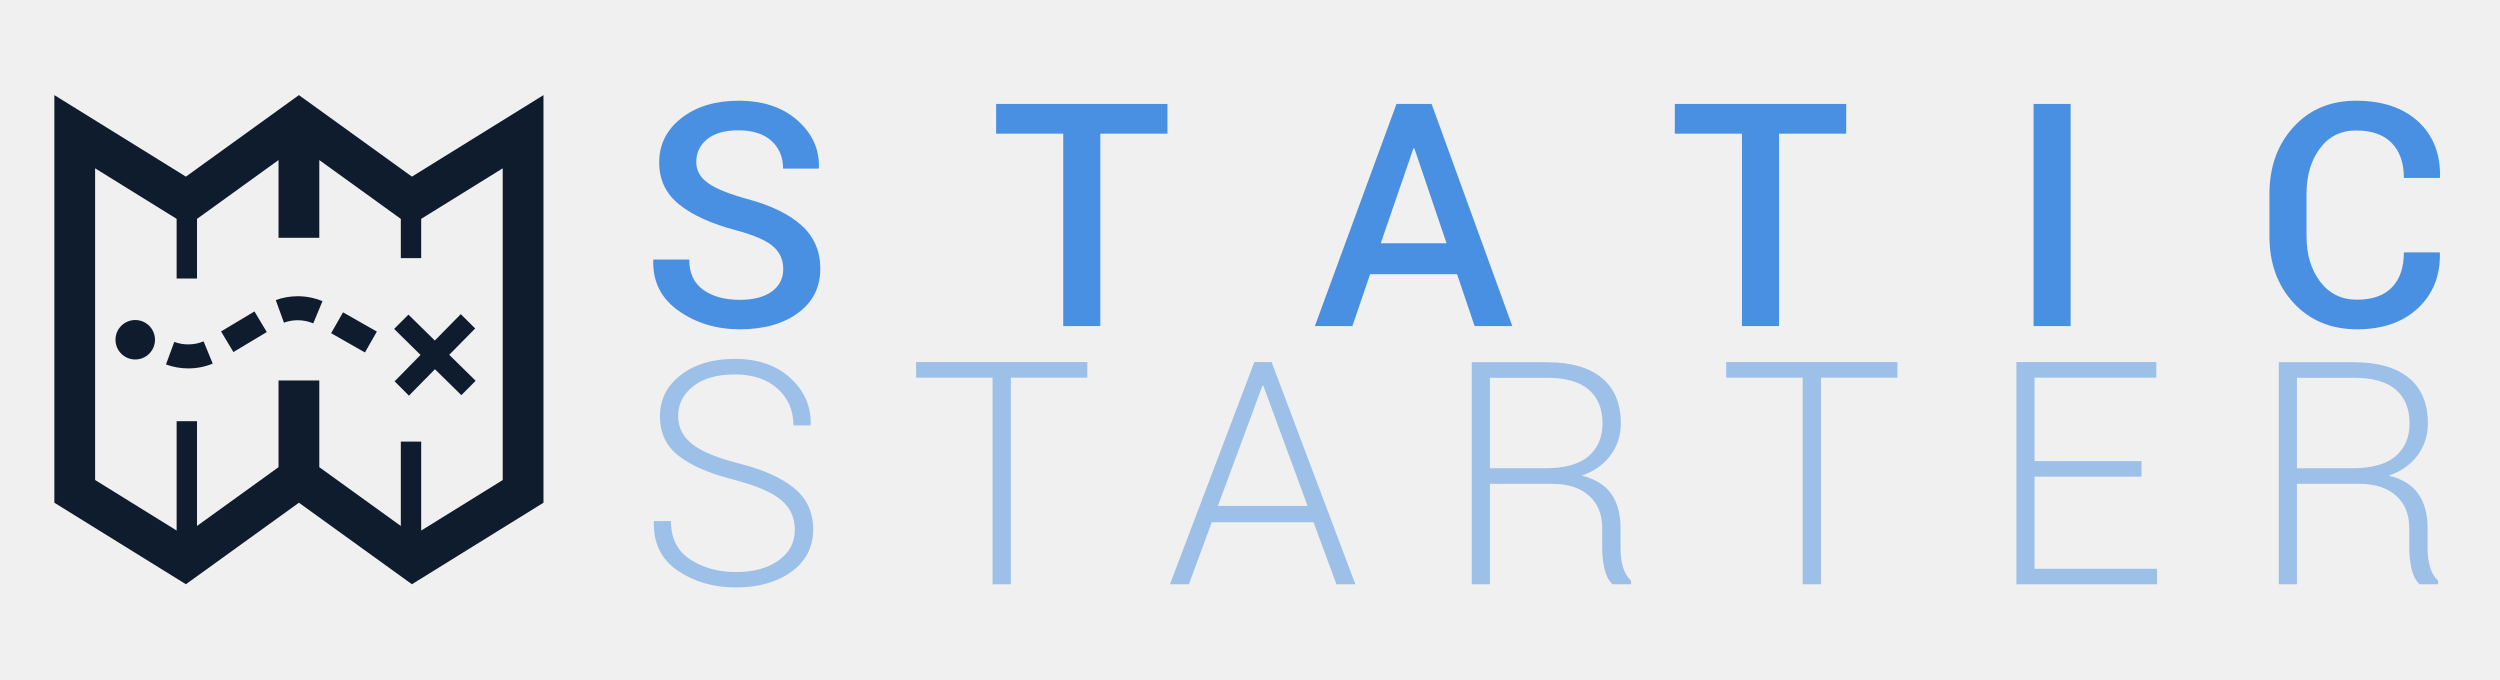
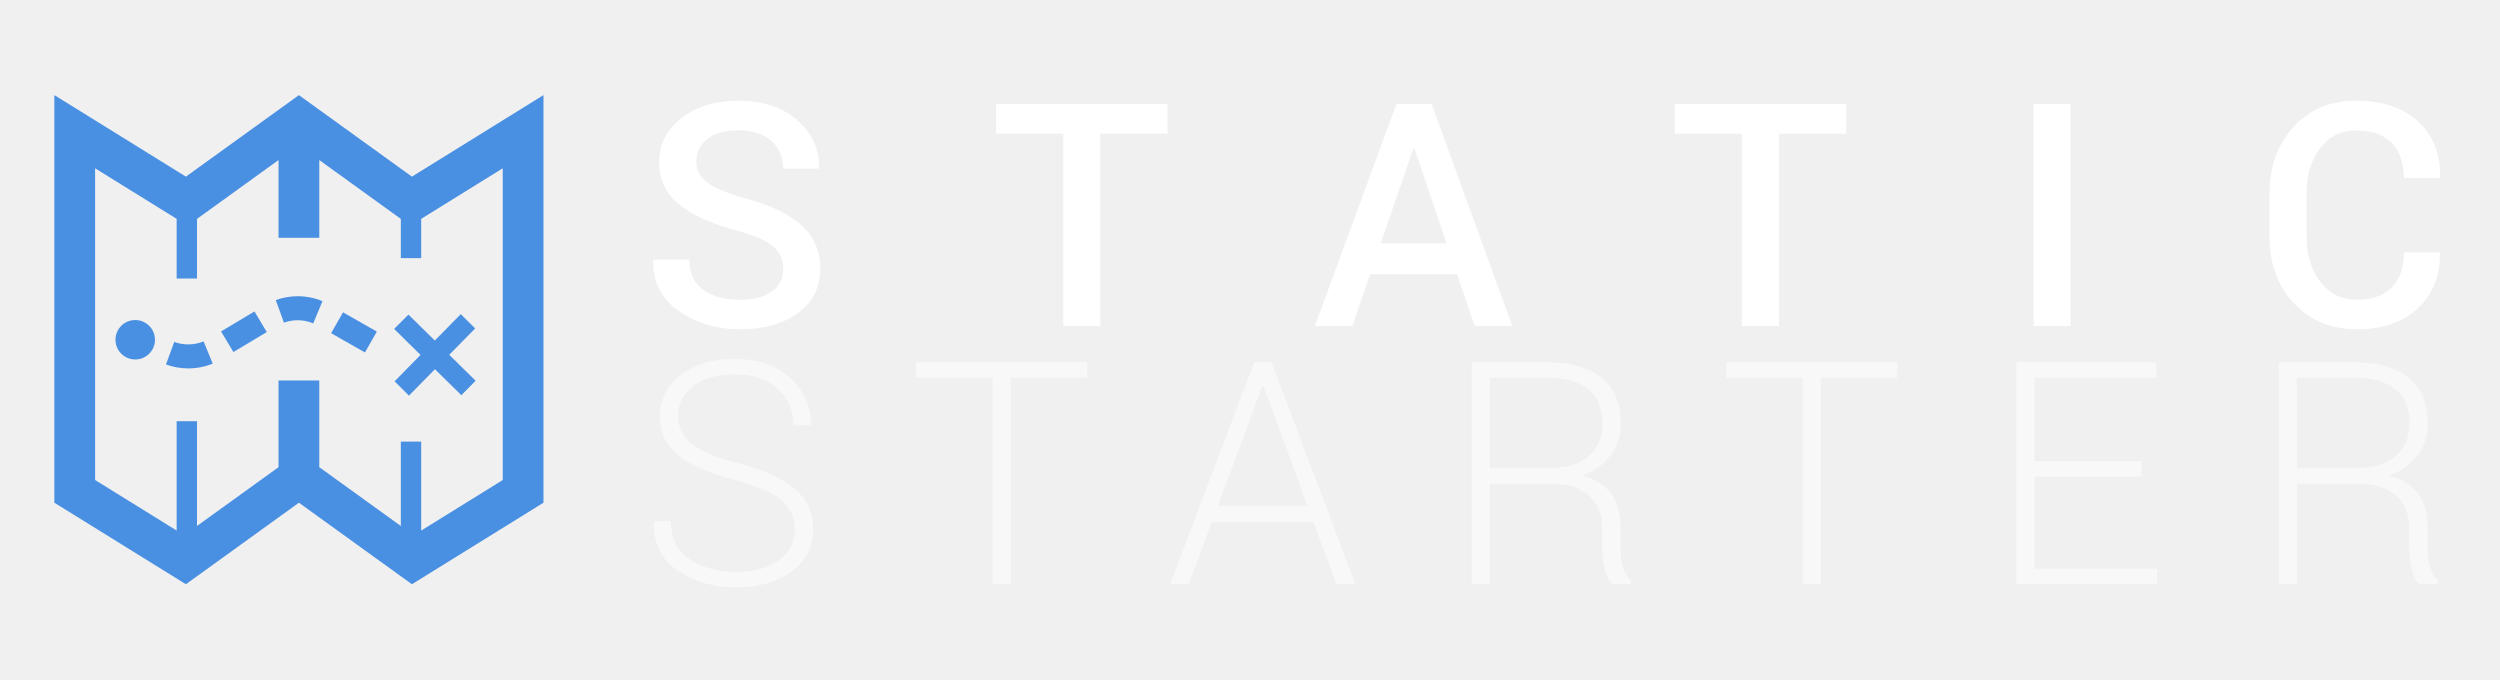
<svg xmlns="http://www.w3.org/2000/svg" xmlns:xlink="http://www.w3.org/1999/xlink" width="184" height="50" viewBox="0 0 184 50">
  <defs>
    <path id="a" d="M54.5,31.991 C54.5,31.1 54.167,30.372 53.5,29.806 C52.834,29.241 51.674,28.741 50.019,28.307 C48.23,27.858 46.875,27.274 45.954,26.555 C45.033,25.836 44.572,24.867 44.572,23.646 C44.572,22.396 45.087,21.378 46.116,20.592 C47.146,19.806 48.469,19.413 50.086,19.413 C51.771,19.413 53.13,19.881 54.163,20.816 C55.196,21.752 55.698,22.894 55.668,24.242 L55.634,24.309 L54.399,24.309 C54.399,23.216 54.011,22.318 53.237,21.614 C52.462,20.91 51.412,20.558 50.086,20.558 C48.776,20.558 47.752,20.85 47.015,21.434 C46.277,22.018 45.909,22.744 45.909,23.613 C45.909,24.436 46.249,25.123 46.931,25.674 C47.612,26.224 48.787,26.709 50.457,27.128 C52.216,27.577 53.555,28.184 54.472,28.947 C55.389,29.711 55.848,30.718 55.848,31.968 C55.848,33.271 55.314,34.308 54.247,35.079 C53.18,35.85 51.82,36.236 50.165,36.236 C48.533,36.236 47.108,35.826 45.892,35.006 C44.675,34.186 44.086,32.99 44.123,31.418 L44.146,31.351 L45.381,31.351 C45.381,32.623 45.856,33.567 46.807,34.181 C47.758,34.795 48.877,35.102 50.165,35.102 C51.46,35.102 52.507,34.817 53.304,34.248 C54.101,33.679 54.5,32.927 54.5,31.991 Z M76.026,20.794 L70.399,20.794 L70.399,36 L69.052,36 L69.052,20.794 L63.425,20.794 L63.425,19.648 L76.026,19.648 L76.026,20.794 Z M92.677,31.44 L85.187,31.44 L83.502,36 L82.109,36 L88.32,19.648 L89.589,19.648 L95.754,36 L94.362,36 L92.677,31.44 Z M85.636,30.239 L92.239,30.239 L88.982,21.389 L88.915,21.389 L85.636,30.239 Z M105.657,28.61 L105.657,36 L104.32,36 L104.32,19.66 L109.857,19.66 C111.609,19.66 112.953,20.043 113.889,20.811 C114.824,21.578 115.292,22.699 115.292,24.174 C115.292,25.043 115.042,25.82 114.54,26.505 C114.038,27.19 113.331,27.689 112.417,28.004 C113.428,28.258 114.156,28.713 114.602,29.368 C115.047,30.024 115.27,30.845 115.27,31.833 L115.27,33.372 C115.27,33.881 115.33,34.338 115.45,34.742 C115.569,35.146 115.768,35.476 116.045,35.73 L116.045,36 L114.675,36 C114.398,35.73 114.203,35.352 114.091,34.866 C113.978,34.379 113.922,33.874 113.922,33.35 L113.922,31.856 C113.922,30.853 113.598,30.061 112.951,29.481 C112.303,28.9 111.399,28.61 110.239,28.61 L105.657,28.61 Z M105.657,27.465 L109.688,27.465 C111.163,27.465 112.241,27.167 112.923,26.572 C113.604,25.977 113.945,25.174 113.945,24.163 C113.945,23.085 113.606,22.256 112.928,21.676 C112.251,21.095 111.227,20.805 109.857,20.805 L105.657,20.805 L105.657,27.465 Z M135.65,20.794 L130.024,20.794 L130.024,36 L128.676,36 L128.676,20.794 L123.049,20.794 L123.049,19.648 L135.65,19.648 L135.65,20.794 Z M153.616,28.083 L145.743,28.083 L145.743,34.866 L154.761,34.866 L154.761,36 L144.407,36 L144.407,19.648 L154.705,19.648 L154.705,20.794 L145.743,20.794 L145.743,26.937 L153.616,26.937 L153.616,28.083 Z M165.056,28.61 L165.056,36 L163.72,36 L163.72,19.66 L169.257,19.66 C171.008,19.66 172.352,20.043 173.288,20.811 C174.224,21.578 174.692,22.699 174.692,24.174 C174.692,25.043 174.441,25.82 173.94,26.505 C173.438,27.19 172.73,27.689 171.817,28.004 C172.828,28.258 173.556,28.713 174.001,29.368 C174.447,30.024 174.67,30.845 174.67,31.833 L174.67,33.372 C174.67,33.881 174.73,34.338 174.849,34.742 C174.969,35.146 175.167,35.476 175.445,35.73 L175.445,36 L174.074,36 C173.797,35.73 173.603,35.352 173.49,34.866 C173.378,34.379 173.322,33.874 173.322,33.35 L173.322,31.856 C173.322,30.853 172.998,30.061 172.351,29.481 C171.703,28.9 170.799,28.61 169.638,28.61 L165.056,28.61 Z M165.056,27.465 L169.088,27.465 C170.563,27.465 171.641,27.167 172.322,26.572 C173.004,25.977 173.344,25.174 173.344,24.163 C173.344,23.085 173.006,22.256 172.328,21.676 C171.65,21.095 170.627,20.805 169.257,20.805 L165.056,20.805 L165.056,27.465 Z" />
    <path id="b" d="M53.646,12.8 C53.646,12.118 53.394,11.561 52.888,11.126 C52.383,10.692 51.49,10.303 50.21,9.958 C48.383,9.479 46.977,8.845 45.993,8.055 C45.008,7.265 44.516,6.23 44.516,4.95 C44.516,3.632 45.061,2.546 46.15,1.693 C47.24,0.839 48.645,0.413 50.367,0.413 C52.164,0.413 53.607,0.896 54.697,1.861 C55.786,2.827 56.312,3.988 56.274,5.343 L56.252,5.41 L53.635,5.41 C53.635,4.572 53.351,3.892 52.782,3.372 C52.213,2.851 51.4,2.591 50.345,2.591 C49.349,2.591 48.583,2.808 48.048,3.243 C47.513,3.677 47.245,4.238 47.245,4.927 C47.245,5.549 47.535,6.065 48.115,6.477 C48.696,6.889 49.656,7.278 50.996,7.645 C52.756,8.117 54.092,8.768 55.005,9.599 C55.919,10.43 56.375,11.49 56.375,12.777 C56.375,14.14 55.831,15.224 54.741,16.029 C53.652,16.833 52.22,17.236 50.446,17.236 C48.739,17.236 47.241,16.785 45.954,15.883 C44.666,14.98 44.041,13.743 44.078,12.171 L44.101,12.104 L46.729,12.104 C46.729,13.099 47.073,13.842 47.762,14.333 C48.451,14.823 49.345,15.068 50.446,15.068 C51.457,15.068 52.243,14.864 52.804,14.456 C53.366,14.048 53.646,13.496 53.646,12.8 Z M81.925,2.838 L76.983,2.838 L76.983,17 L74.254,17 L74.254,2.838 L69.313,2.838 L69.313,0.648 L81.925,0.648 L81.925,2.838 Z M103.24,13.182 L96.839,13.182 L95.536,17 L92.773,17 L98.782,0.648 L101.365,0.648 L107.306,17 L104.532,17 L103.24,13.182 Z M97.625,10.902 L102.465,10.902 L100.096,3.917 L100.028,3.917 L97.625,10.902 Z M131.878,2.838 L126.937,2.838 L126.937,17 L124.208,17 L124.208,2.838 L119.266,2.838 L119.266,0.648 L131.878,0.648 L131.878,2.838 Z M148.398,17 L145.669,17 L145.669,0.648 L148.398,0.648 L148.398,17 Z M175.553,11.576 L175.576,11.643 C175.606,13.298 175.068,14.643 173.964,15.68 C172.86,16.717 171.364,17.236 169.478,17.236 C167.568,17.236 166.017,16.594 164.823,15.31 C163.628,14.026 163.031,12.384 163.031,10.385 L163.031,7.274 C163.031,5.283 163.621,3.641 164.8,2.35 C165.979,1.058 167.512,0.413 169.399,0.413 C171.331,0.413 172.852,0.92 173.964,1.934 C175.076,2.949 175.617,4.313 175.587,6.028 L175.564,6.095 L172.925,6.095 C172.925,4.995 172.628,4.137 172.032,3.523 C171.437,2.91 170.559,2.603 169.399,2.603 C168.283,2.603 167.398,3.044 166.743,3.928 C166.088,4.811 165.76,5.919 165.76,7.252 L165.76,10.385 C165.76,11.733 166.095,12.848 166.765,13.732 C167.435,14.615 168.34,15.057 169.478,15.057 C170.608,15.057 171.465,14.754 172.049,14.147 C172.633,13.541 172.925,12.684 172.925,11.576 L175.553,11.576 Z" />
    <path id="c" d="M9.855,20.115 C9.296,20.115 8.743,20.016 8.216,19.823 L8.826,18.165 C9.158,18.287 9.502,18.348 9.855,18.348 C10.245,18.348 10.626,18.273 10.986,18.126 L11.656,19.761 C11.084,19.997 10.477,20.115 9.855,20.115 Z M22.86,18.941 L20.372,17.523 L21.246,15.987 L23.736,17.404 L22.86,18.941 L22.86,18.941 Z M13.178,18.91 L12.27,17.394 L14.729,15.922 L15.636,17.439 L13.178,18.91 Z M19.055,16.799 C18.69,16.647 18.305,16.569 17.909,16.569 C17.564,16.569 17.223,16.629 16.898,16.747 L16.296,15.085 C16.815,14.898 17.358,14.803 17.909,14.802 C18.538,14.802 19.154,14.925 19.734,15.168 L19.055,16.799 L19.055,16.799 Z M5.954,16.554 C5.151,16.554 4.5,17.203 4.5,18.006 C4.5,18.808 5.151,19.458 5.954,19.458 C6.756,19.458 7.407,18.807 7.407,18.006 C7.405,17.203 6.756,16.554 5.954,16.554 L5.954,16.554 Z M26.317,6 L18,2.66453526e-15 L9.682,6 L0,2.66453526e-15 L0,30 L9.682,36 L18,30 L26.317,36 L36,30 L36,0 L26.317,6 L26.317,6 Z M33,28.331 L27,32.049 L27,25.5 L25.5,25.5 L25.5,31.712 L19.5,27.384 L19.5,21 L16.5,21 L16.5,27.383 L10.5,31.71 L10.5,24 L9,24 L9,32.047 L3,28.329 L3,5.388 L9,9.107 L9,13.5 L10.5,13.5 L10.5,9.11 L16.5,4.78 L16.5,10.5 L19.5,10.5 L19.5,4.78 L25.5,9.11 L25.5,12 L27,12 L27,9.107 L33,5.388 L33,28.331 Z M31.008,21.024 L29.064,19.113 L30.974,17.174 L29.912,16.12 L28.003,18.063 L26.062,16.155 L25.008,17.208 L26.952,19.122 L25.043,21.066 L26.097,22.12 L28.012,20.174 L29.955,22.086 L31.008,21.024 L31.008,21.024 Z" />
  </defs>
  <g fill="none" fill-rule="evenodd" transform="translate(4 7)">
-     <use fill="#4A90E2" fill-opacity=".5" xlink:href="#a" />
-     <use fill="#4A90E2" xlink:href="#b" />
-     <use fill="#0E1C2D" fill-rule="nonzero" xlink:href="#c" />
+     <use fill="#FFFFFF" fill-opacity=".5" xlink:href="#a" />
+     <use fill="#FFFFFF" xlink:href="#b" />
+     <use fill="#4A90E2" fill-rule="nonzero" xlink:href="#c" />
  </g>
</svg>
